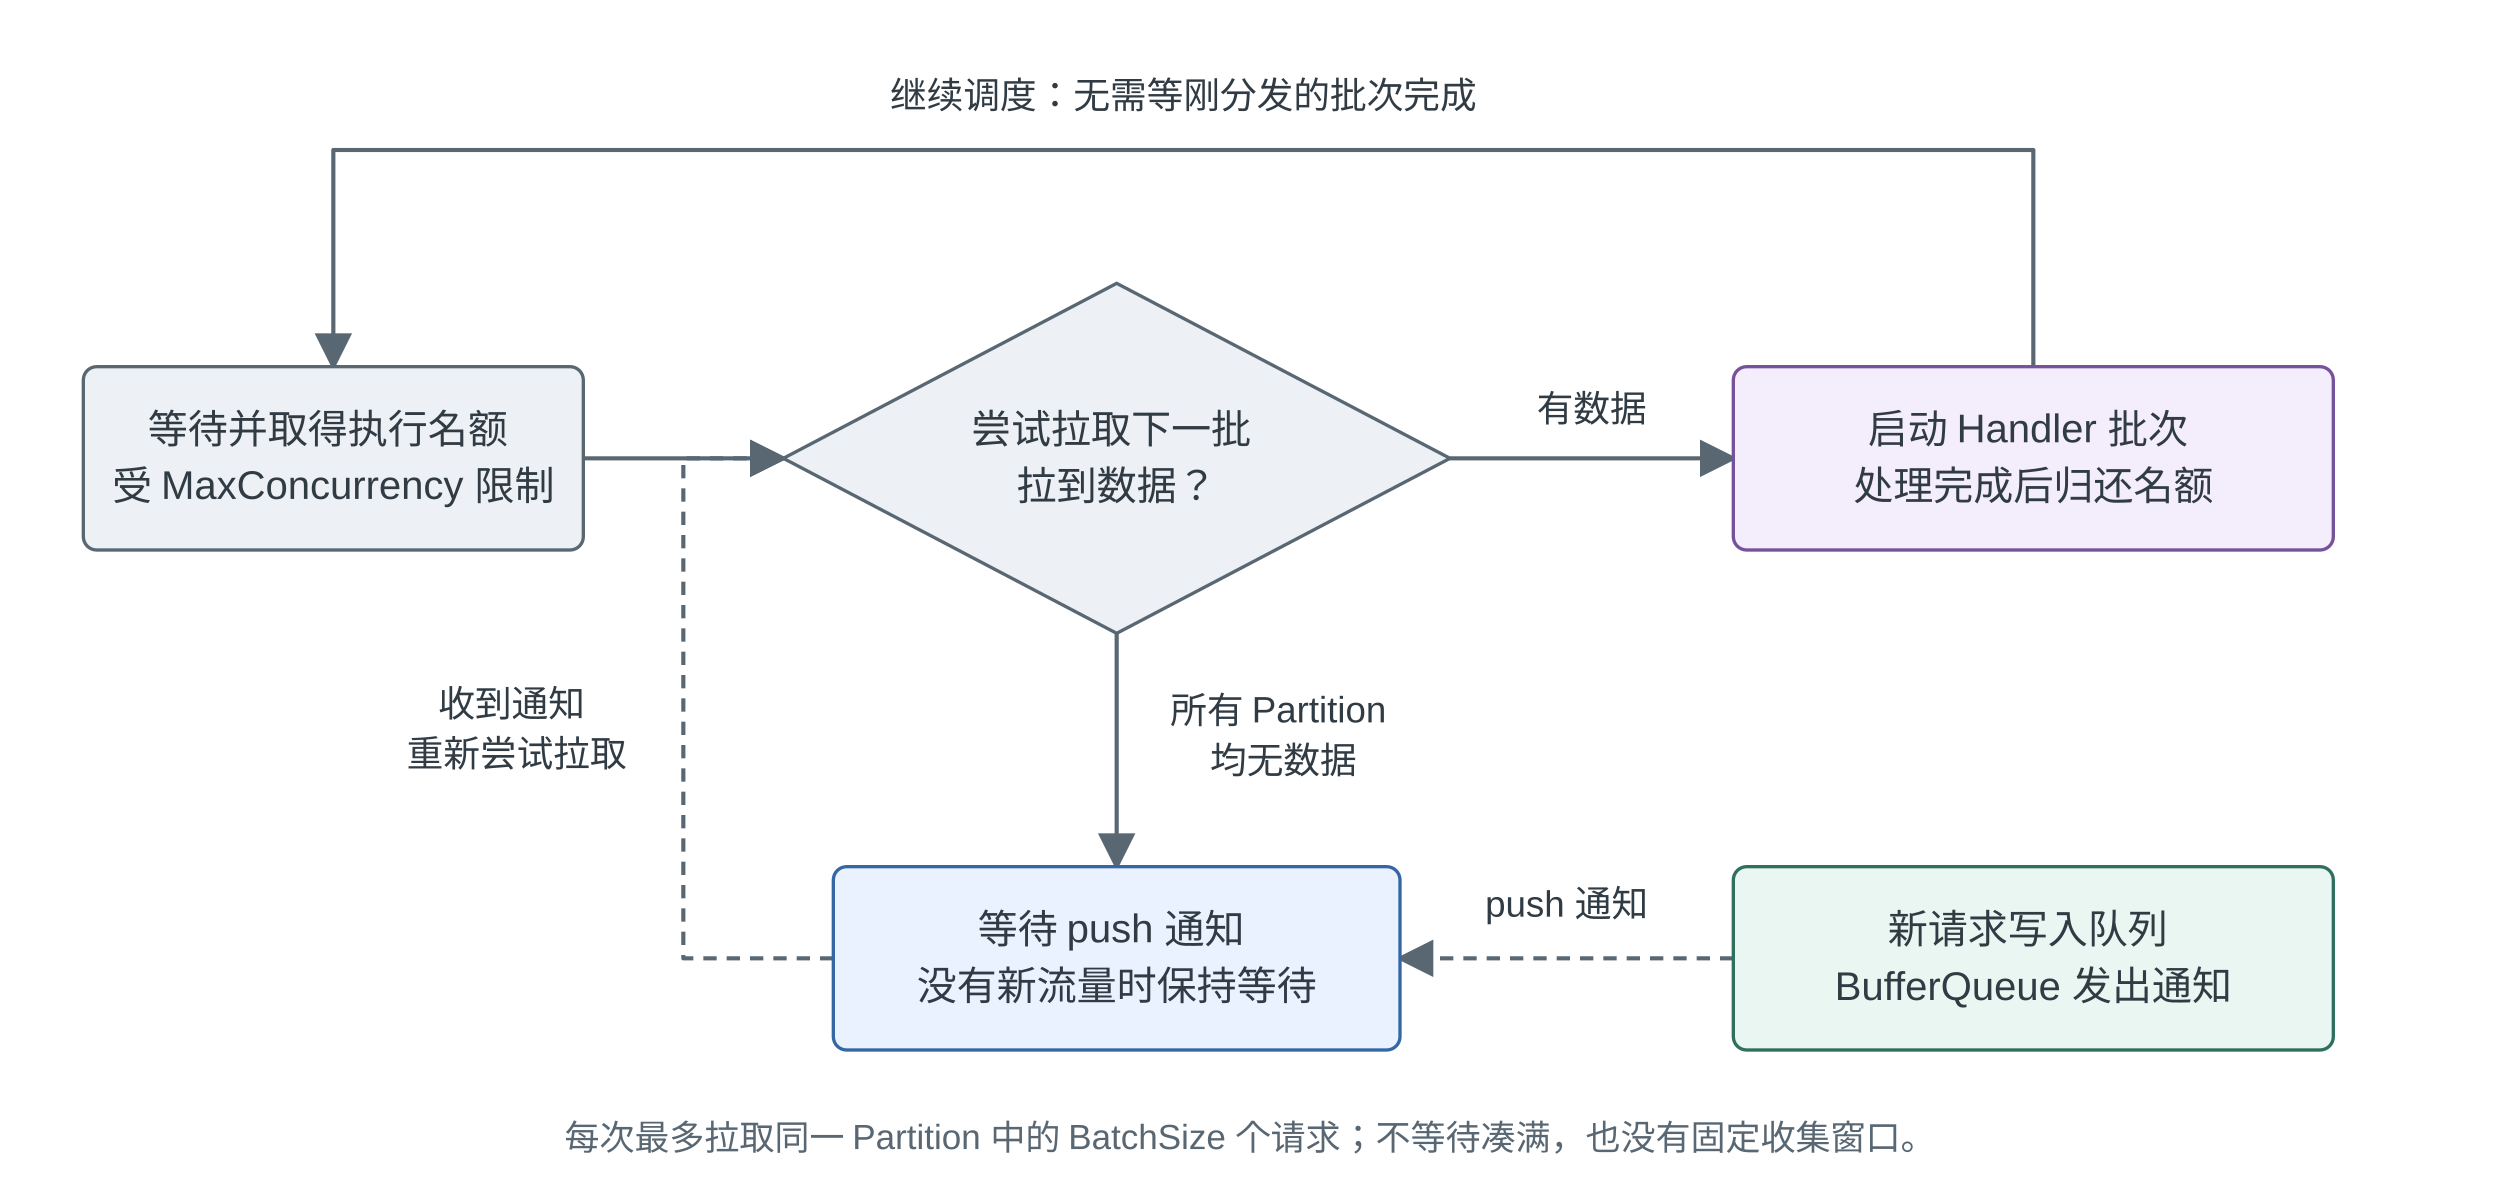
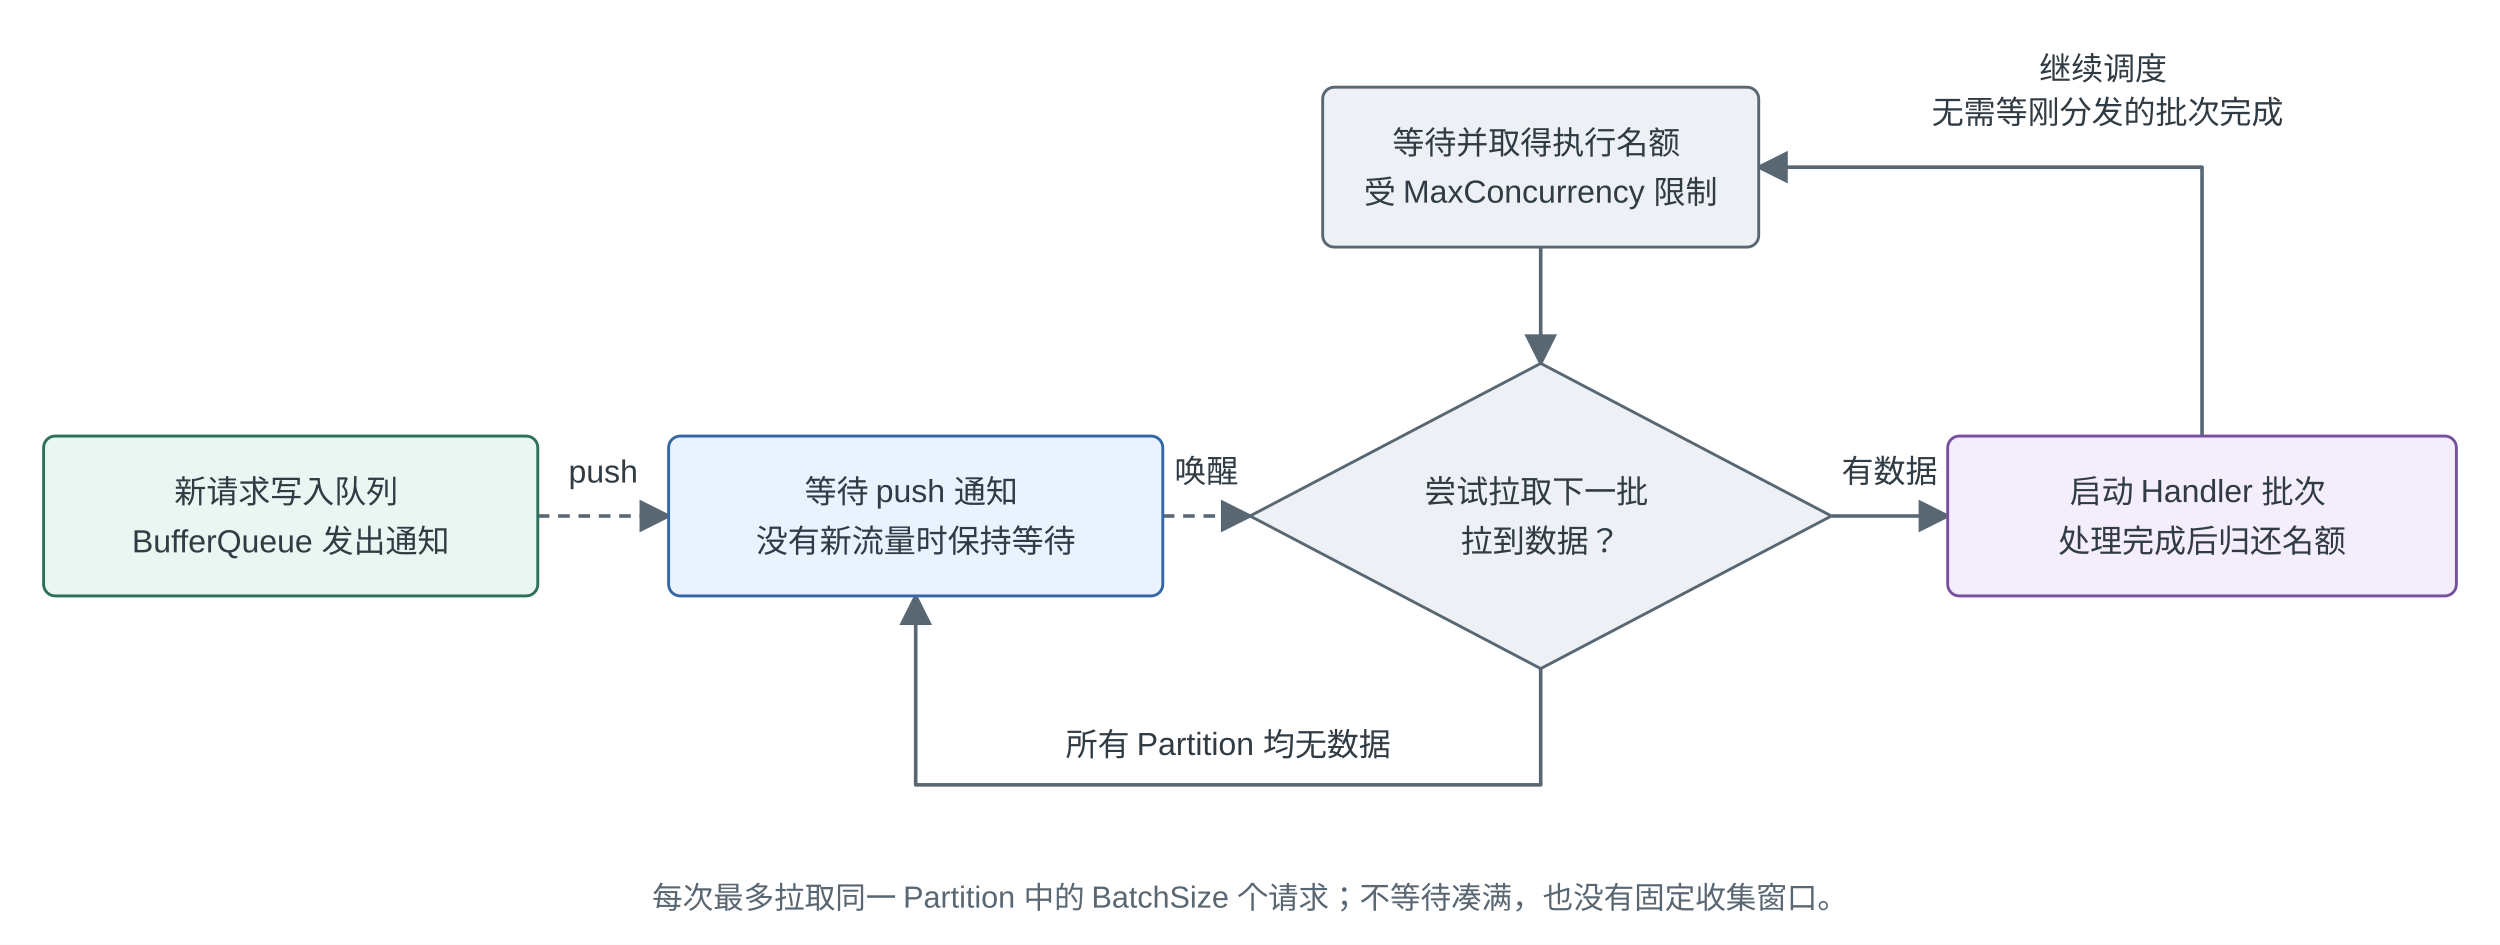
- <svg xmlns="http://www.w3.org/2000/svg" width="1500" height="720" viewBox="0 0 1500 720" role="img" aria-labelledby="title description">
+ <svg xmlns="http://www.w3.org/2000/svg" width="1720" height="650" viewBox="0 0 1720 650" role="img" aria-labelledby="title description">
  <defs>
    <marker id="arrow" markerWidth="9" markerHeight="9" refX="8" refY="4.5" orient="auto" markerUnits="strokeWidth">
      <path d="M0 0 L9 4.5 L0 9 Z" fill="#596773" />
    </marker>
    <style>
- text { font-family: Arial, 'PingFang SC', 'Microsoft YaHei', sans-serif; fill:#303b44; text-anchor:middle; font-size:24px; }
+ text { font-family: Arial, 'PingFang SC', 'Microsoft YaHei', sans-serif; fill:#303b44; text-anchor:middle; font-size:22px; }
.node { stroke-width:2; }
.core { fill:#edf1f5; stroke:#596773; }
.handler { fill:#f4edfb; stroke:#75529b; }
.wait { fill:#eaf2ff; stroke:#3567a7; }
.client { fill:#e9f6f1; stroke:#2f6f5e; }
.edge { fill:none; stroke:#596773; stroke-width:2.5; marker-end:url(#arrow); stroke-linejoin:round; }
.control { stroke-dasharray:8 6; }
.label { font-size:22px; }
.note { font-size:21px; fill:#596773; }
</style>
  </defs>
-   <rect width="1500" height="720" fill="white" />
-   <path class="edge" d="M350 275 H470" />
-   <path class="edge" d="M870 275 H1040" />
-   <path class="edge" d="M1220 220 V90 H200 V220" />
-   <path class="edge" d="M670 380 V520" />
-   <path class="edge control" d="M500 575 H410 V275 H470" />
-   <path class="edge control" d="M1040 575 H840" />
-   <rect class="node core" x="50" y="220" width="300" height="110" rx="8" />
-   <path class="node core" d="M670 170 L870 275 L670 380 L470 275 Z" />
-   <rect class="node handler" x="1040" y="220" width="360" height="110" rx="8" />
-   <rect class="node wait" x="500" y="520" width="340" height="110" rx="8" />
-   <rect class="node client" x="1040" y="520" width="360" height="110" rx="8" />
-   <text x="200" y="266" class="">
-     <tspan x="200" dy="0">等待并取得执行名额</tspan>
-     <tspan x="200" dy="34">受 MaxConcurrency 限制</tspan>
+   <rect width="1720" height="650" fill="white" />
+   <path class="edge control" d="M370 355 H460" />
+   <path class="edge control" d="M800 355 H860" />
+   <path class="edge" d="M1060 170 V250" />
+   <path class="edge" d="M1260 355 H1340" />
+   <path class="edge" d="M1515 300 V115 H1210" />
+   <path class="edge" d="M1060 460 V540 H630 V410" />
+   <rect class="node client" x="30" y="300" width="340" height="110" rx="8" />
+   <rect class="node wait" x="460" y="300" width="340" height="110" rx="8" />
+   <rect class="node core" x="910" y="60" width="300" height="110" rx="8" />
+   <path class="node core" d="M1060 250 L1260 355 L1060 460 L860 355 Z" />
+   <rect class="node handler" x="1340" y="300" width="350" height="110" rx="8" />
+   <text x="200" y="346" class="">
+     <tspan x="200" dy="0">新请求写入队列</tspan>
+     <tspan x="200" dy="34">BufferQueue 发出通知</tspan>
  </text>
-   <text x="670" y="266" class="">
-     <tspan x="670" dy="0">尝试拉取下一批</tspan>
-     <tspan x="670" dy="34">拉到数据？</tspan>
+   <text x="630" y="346" class="">
+     <tspan x="630" dy="0">等待 push 通知</tspan>
+     <tspan x="630" dy="34">没有新流量时保持等待</tspan>
  </text>
-   <text x="1220" y="266" class="">
-     <tspan x="1220" dy="0">启动 Handler 批次</tspan>
-     <tspan x="1220" dy="34">处理完成后归还名额</tspan>
+   <text x="1060" y="106" class="">
+     <tspan x="1060" dy="0">等待并取得执行名额</tspan>
+     <tspan x="1060" dy="34">受 MaxConcurrency 限制</tspan>
  </text>
-   <text x="670" y="566" class="">
-     <tspan x="670" dy="0">等待 push 通知</tspan>
-     <tspan x="670" dy="34">没有新流量时保持等待</tspan>
+   <text x="1060" y="346" class="">
+     <tspan x="1060" dy="0">尝试拉取下一批</tspan>
+     <tspan x="1060" dy="34">拉到数据？</tspan>
  </text>
-   <text x="1220" y="566" class="">
-     <tspan x="1220" dy="0">新请求写入队列</tspan>
-     <tspan x="1220" dy="34">BufferQueue 发出通知</tspan>
+   <text x="1515" y="346" class="">
+     <tspan x="1515" dy="0">启动 Handler 批次</tspan>
+     <tspan x="1515" dy="34">处理完成后归还名额</tspan>
  </text>
-   <text x="710" y="65" class="label">
-     <tspan x="710" dy="0">继续调度：无需等刚分发的批次完成</tspan>
+   <text x="1450" y="55" class="label">
+     <tspan x="1450" dy="0">继续调度</tspan>
+     <tspan x="1450" dy="30">无需等刚分发的批次完成</tspan>
  </text>
-   <text x="955" y="253" class="label">
-     <tspan x="955" dy="0">有数据</tspan>
+   <text x="1300" y="332" class="label">
+     <tspan x="1300" dy="0">有数据</tspan>
  </text>
-   <text x="770" y="434" class="label">
-     <tspan x="770" dy="0">所有 Partition</tspan>
-     <tspan x="770" dy="30">均无数据</tspan>
+   <text x="845" y="520" class="label">
+     <tspan x="845" dy="0">所有 Partition 均无数据</tspan>
  </text>
-   <text x="310" y="430" class="label">
-     <tspan x="310" dy="0">收到通知</tspan>
-     <tspan x="310" dy="30">重新尝试拉取</tspan>
+   <text x="830" y="332" class="label">
+     <tspan x="830" dy="0">唤醒</tspan>
  </text>
-   <text x="940" y="550" class="label">
-     <tspan x="940" dy="0">push 通知</tspan>
+   <text x="415" y="332" class="label">
+     <tspan x="415" dy="0">push</tspan>
  </text>
-   <text x="750" y="690" class="note">
-     <tspan x="750" dy="0">每次最多拉取同一 Partition 中的 BatchSize 个请求；不等待凑满，也没有固定收集窗口。</tspan>
+   <text x="860" y="625" class="note">
+     <tspan x="860" dy="0">每次最多拉取同一 Partition 中的 BatchSize 个请求；不等待凑满，也没有固定收集窗口。</tspan>
  </text>
</svg>
